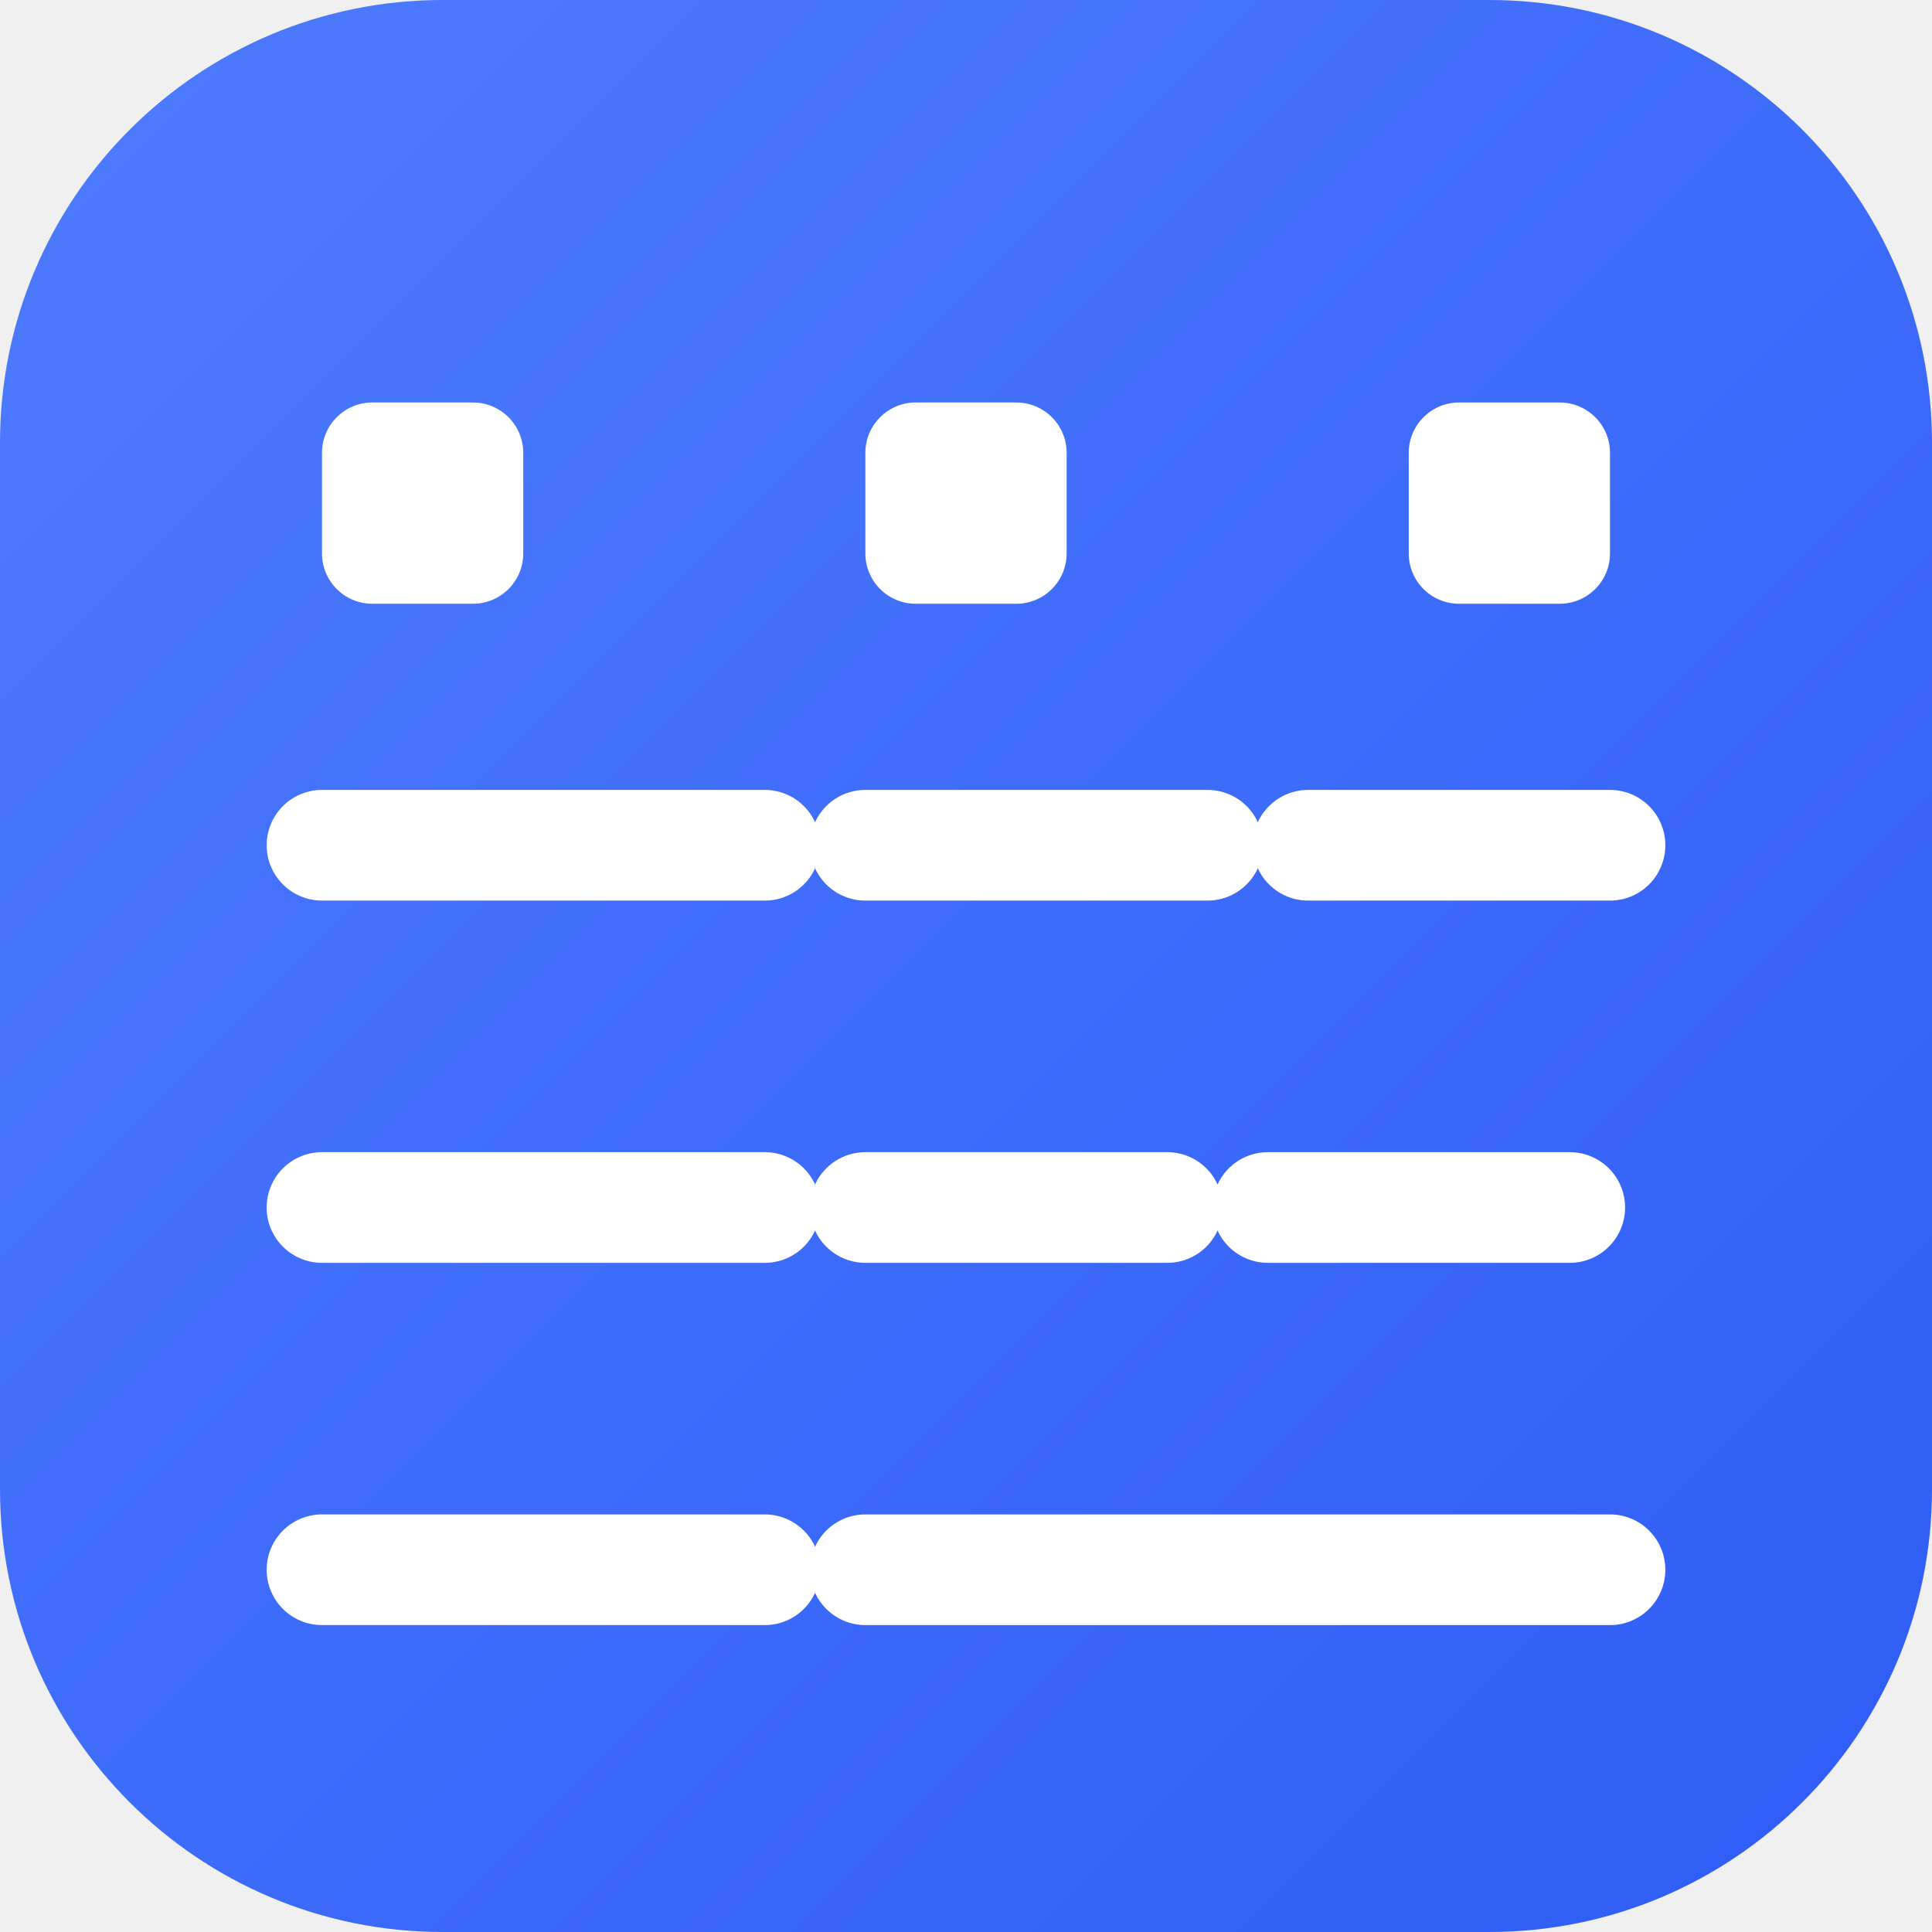
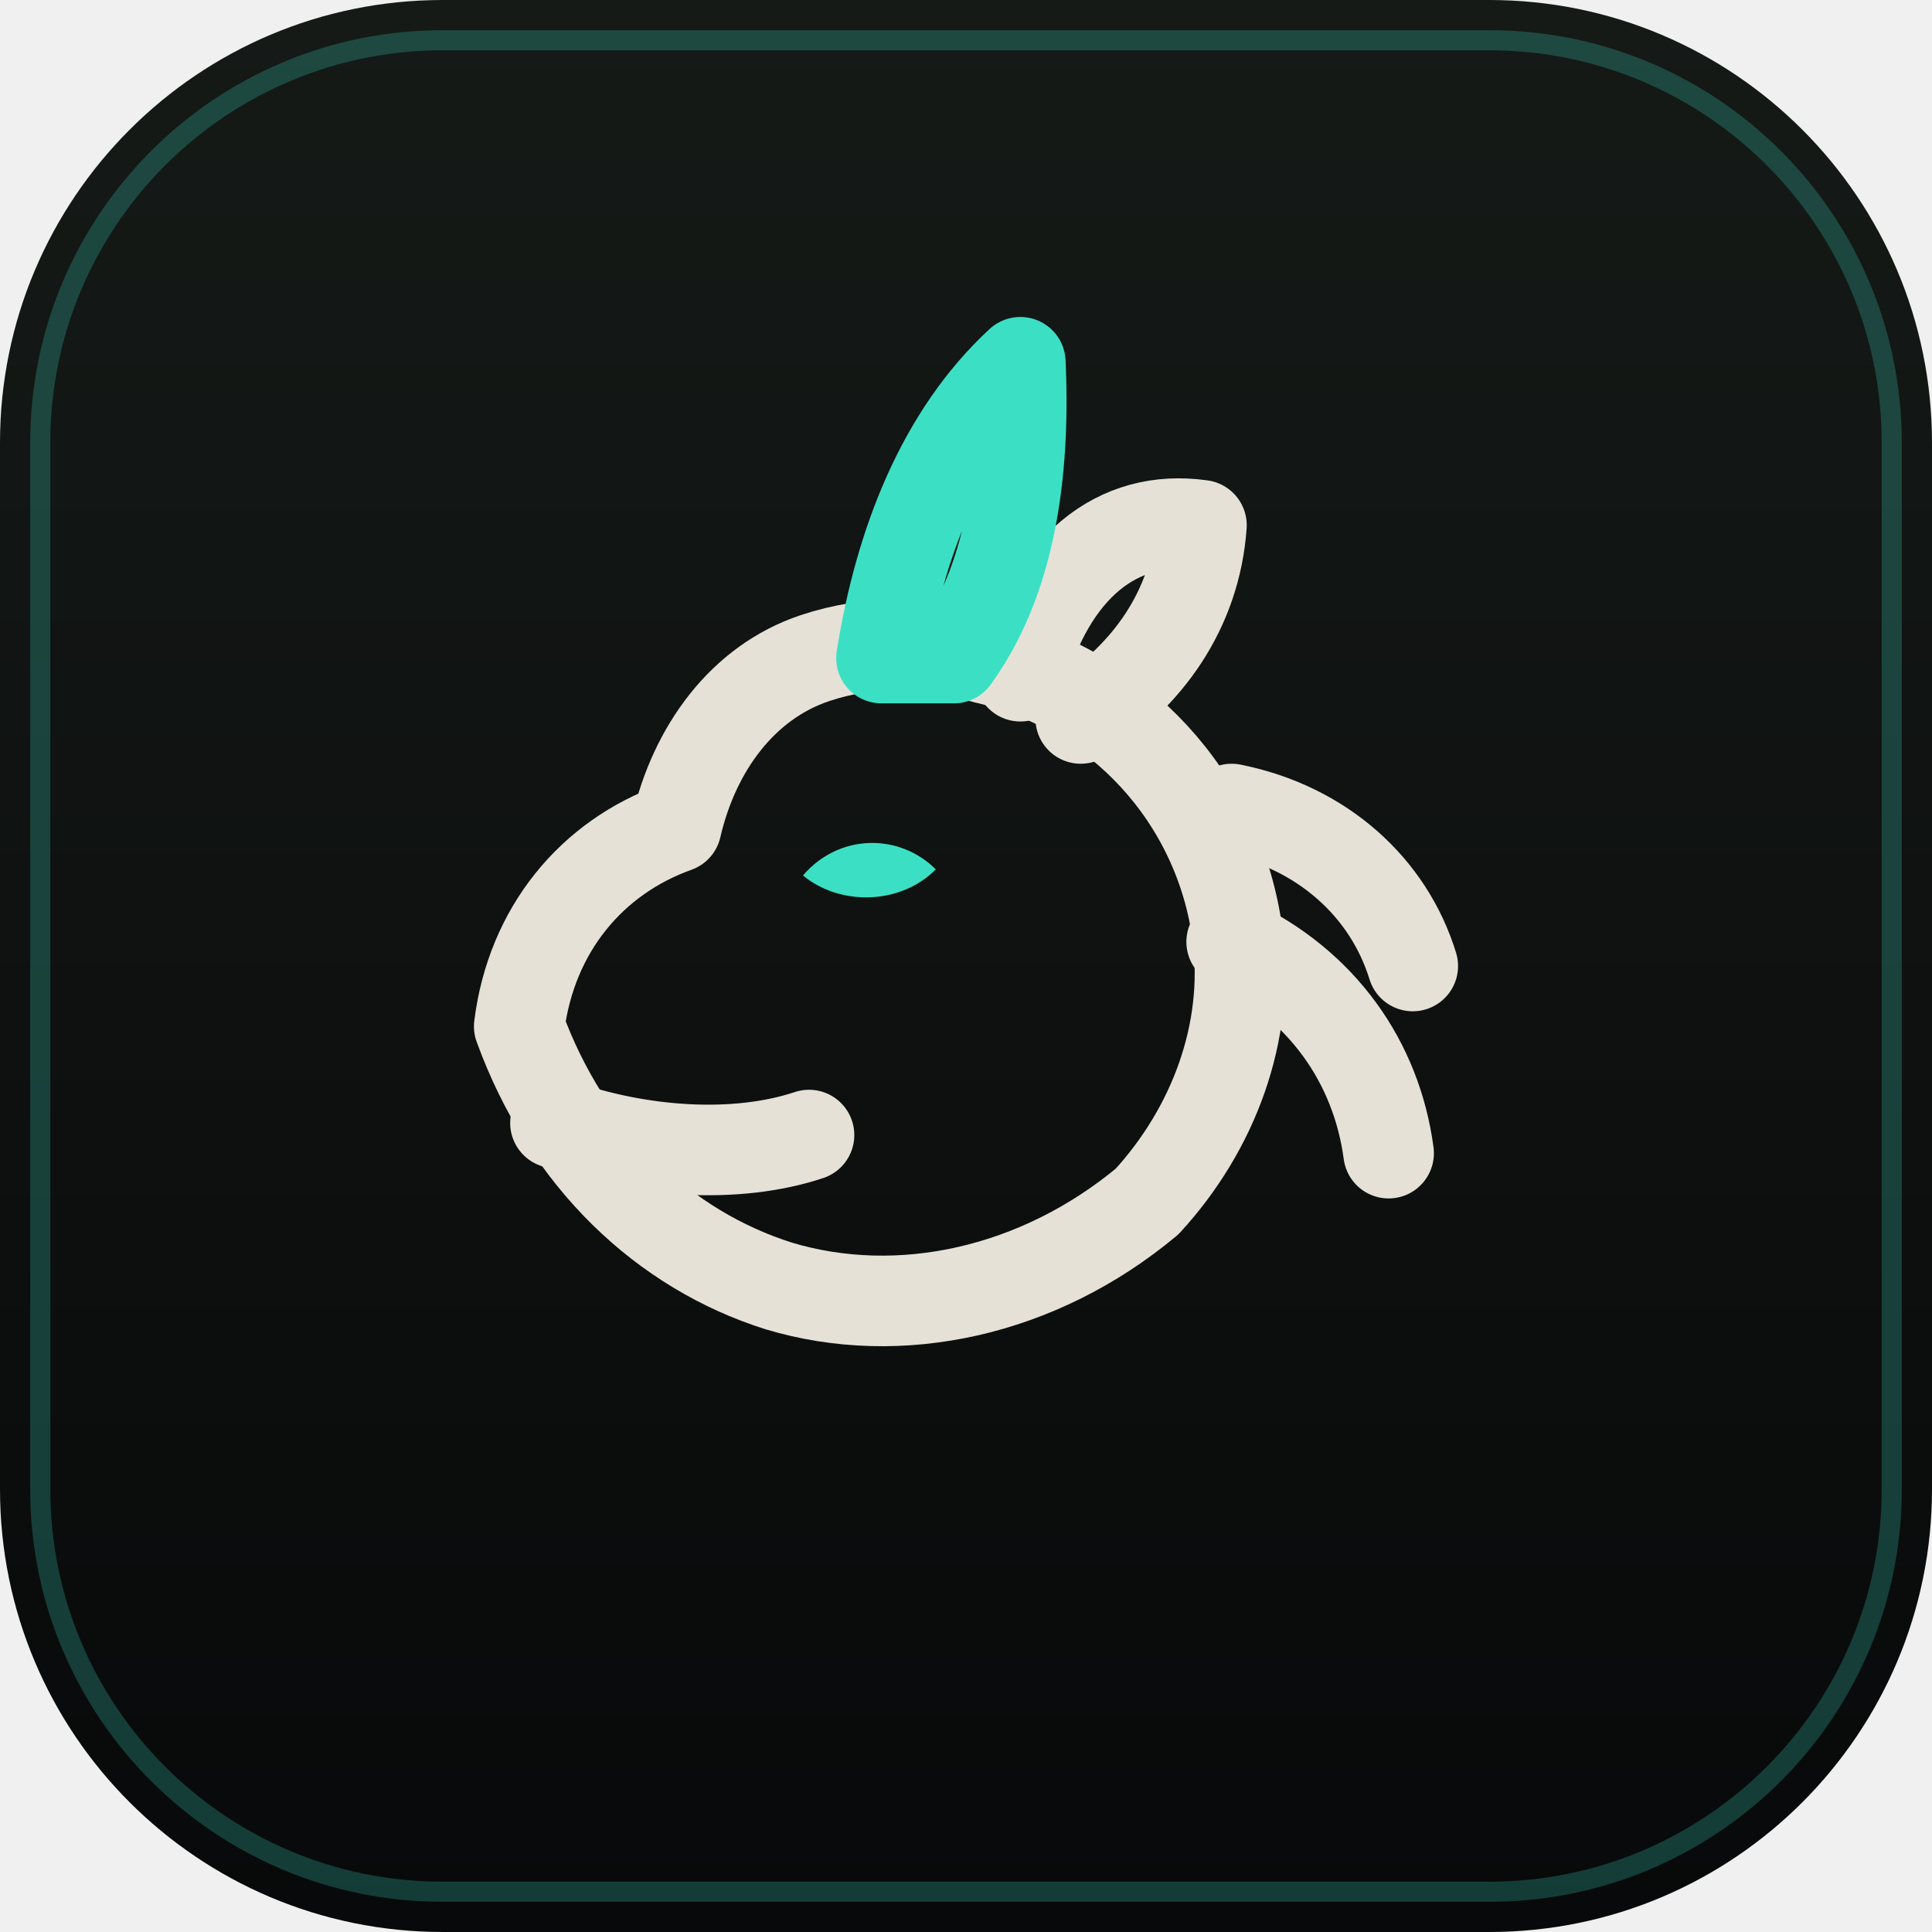
- <svg xmlns="http://www.w3.org/2000/svg" viewBox="0 0 96 96">
+ <svg xmlns="http://www.w3.org/2000/svg" viewBox="0 0 96 96" width="96" height="96">
  <defs>
-     <linearGradient id="g" x1="0" y1="0" x2="1" y2="1">
-       <stop offset="0" stop-color="#4d7cff" />
-       <stop offset="1" stop-color="#2f5cf5" />
+     <linearGradient id="bz-tile" x1="0" y1="0" x2="0" y2="1">
+       <stop offset="0" stop-color="#151A17" />
+       <stop offset="1" stop-color="#08090A" />
    </linearGradient>
  </defs>
-   <rect width="96" height="96" rx="22" fill="url(#g)" />
-   <g fill="none" stroke="#fff" stroke-width="5.5" stroke-linecap="round" stroke-linejoin="round">
-     <rect x="16" y="20" width="10" height="10" rx="2.5" fill="#fff" stroke="none" />
-     <rect x="43" y="20" width="10" height="10" rx="2.5" fill="#fff" stroke="none" />
-     <rect x="70" y="20" width="10" height="10" rx="2.5" fill="#fff" stroke="none" />
-     <line x1="16" y1="42" x2="38" y2="42" />
-     <line x1="43" y1="42" x2="60" y2="42" />
-     <line x1="65" y1="42" x2="80" y2="42" />
-     <line x1="16" y1="60" x2="38" y2="60" />
-     <line x1="43" y1="60" x2="58" y2="60" />
-     <line x1="63" y1="60" x2="78" y2="60" />
-     <line x1="16" y1="78" x2="38" y2="78" />
-     <line x1="43" y1="78" x2="80" y2="78" />
+   <rect width="96" height="96" rx="22" fill="url(#bz-tile)" />
+   <rect x="2" y="2" width="92" height="92" rx="20" fill="none" stroke="#3BE0C4" stroke-opacity=".24" />
+   <g transform="translate(12 12) scale(3)" fill="none" stroke="#E6E1D6" stroke-width="1.5" stroke-linecap="round" stroke-linejoin="round">
+     <path d="M4.6 13C4.8 11.4 5.8 10.2 7.2 9.7C7.5 8.4 8.3 7.3 9.5 6.9C10.4 6.6 11.4 6.6 12.3 6.9C14.5 7.4 16.2 9.2 16.5 11.5C16.7 13.1 16.1 14.7 15 15.9C13.2 17.4 10.9 17.9 8.9 17.3C7 16.7 5.4 15.2 4.6 13Z" />
+     <path d="M5.2 14.6C6.6 15.1 8.2 15.2 9.4 14.8" />
+     <path d="M9.2 9C10.1 8.6 11.1 8.8" />
+     <path d="M12.9 7.2C13.4 5.4 14.5 4.5 15.9 4.7C15.8 6.1 15 7.2 13.9 7.9" />
+     <path d="M16.4 9.4C17.9 9.7 19 10.7 19.4 12" />
+     <path d="M16.4 11.6C17.9 12.3 18.8 13.6 19 15.1" />
+   </g>
+   <g transform="translate(12 12) scale(3)" fill="none" stroke="#3BE0C4" stroke-width="1.5" stroke-linecap="round" stroke-linejoin="round">
+     <path d="M10.6 6.9C10.9 5 11.6 3.2 12.9 2C13 4.2 12.6 5.8 11.8 6.9Z" />
+     <path d="M9.3 10.5C9.9 9.8 10.9 9.8 11.5 10.4C10.9 11 9.9 11 9.3 10.5Z" fill="#3BE0C4" stroke="none" />
  </g>
</svg>
